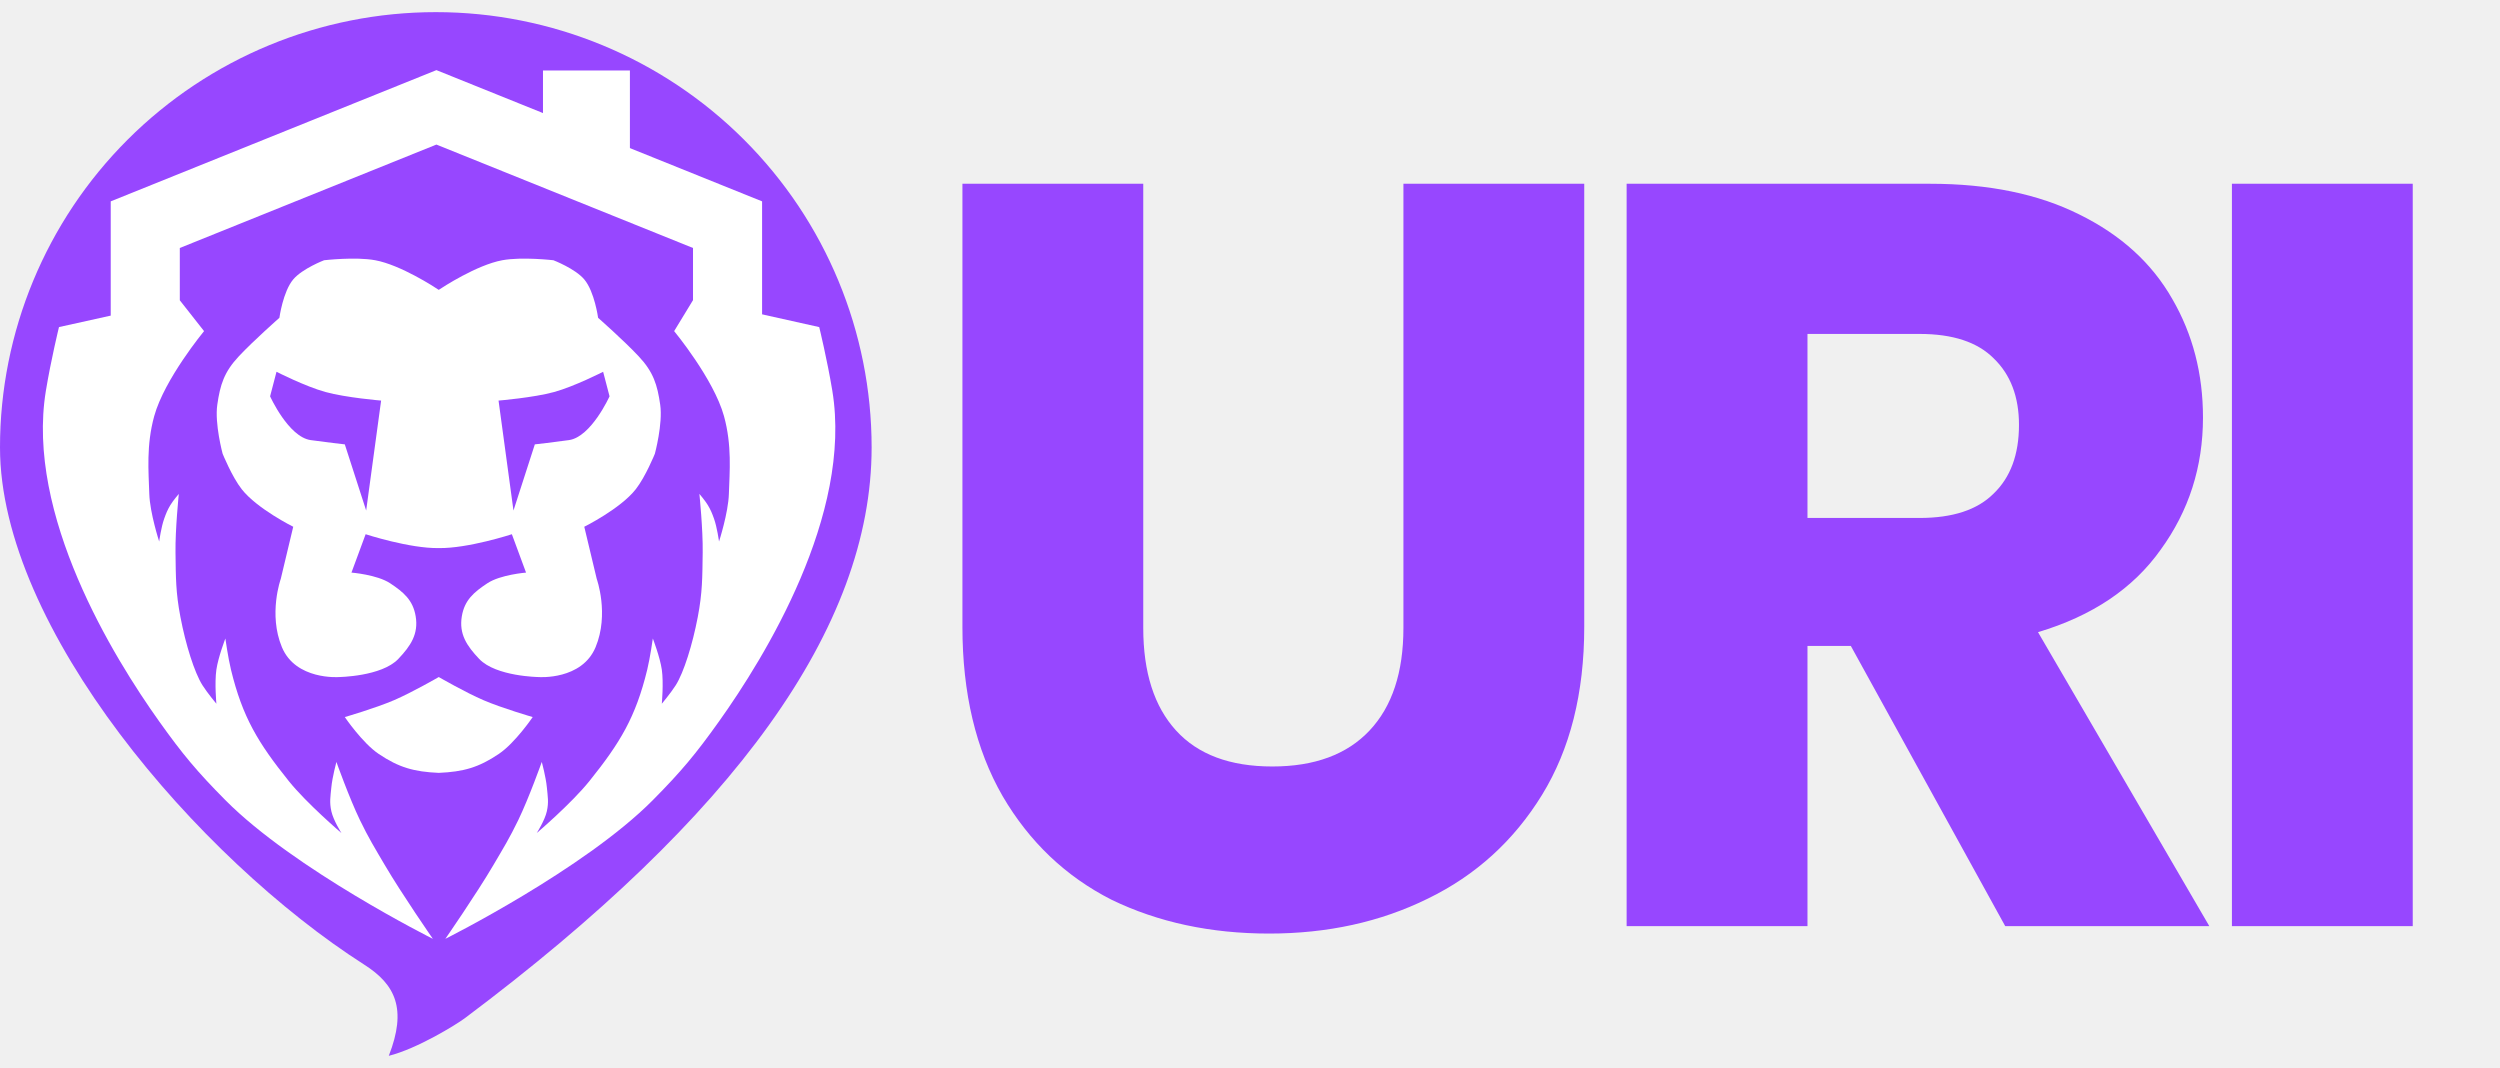
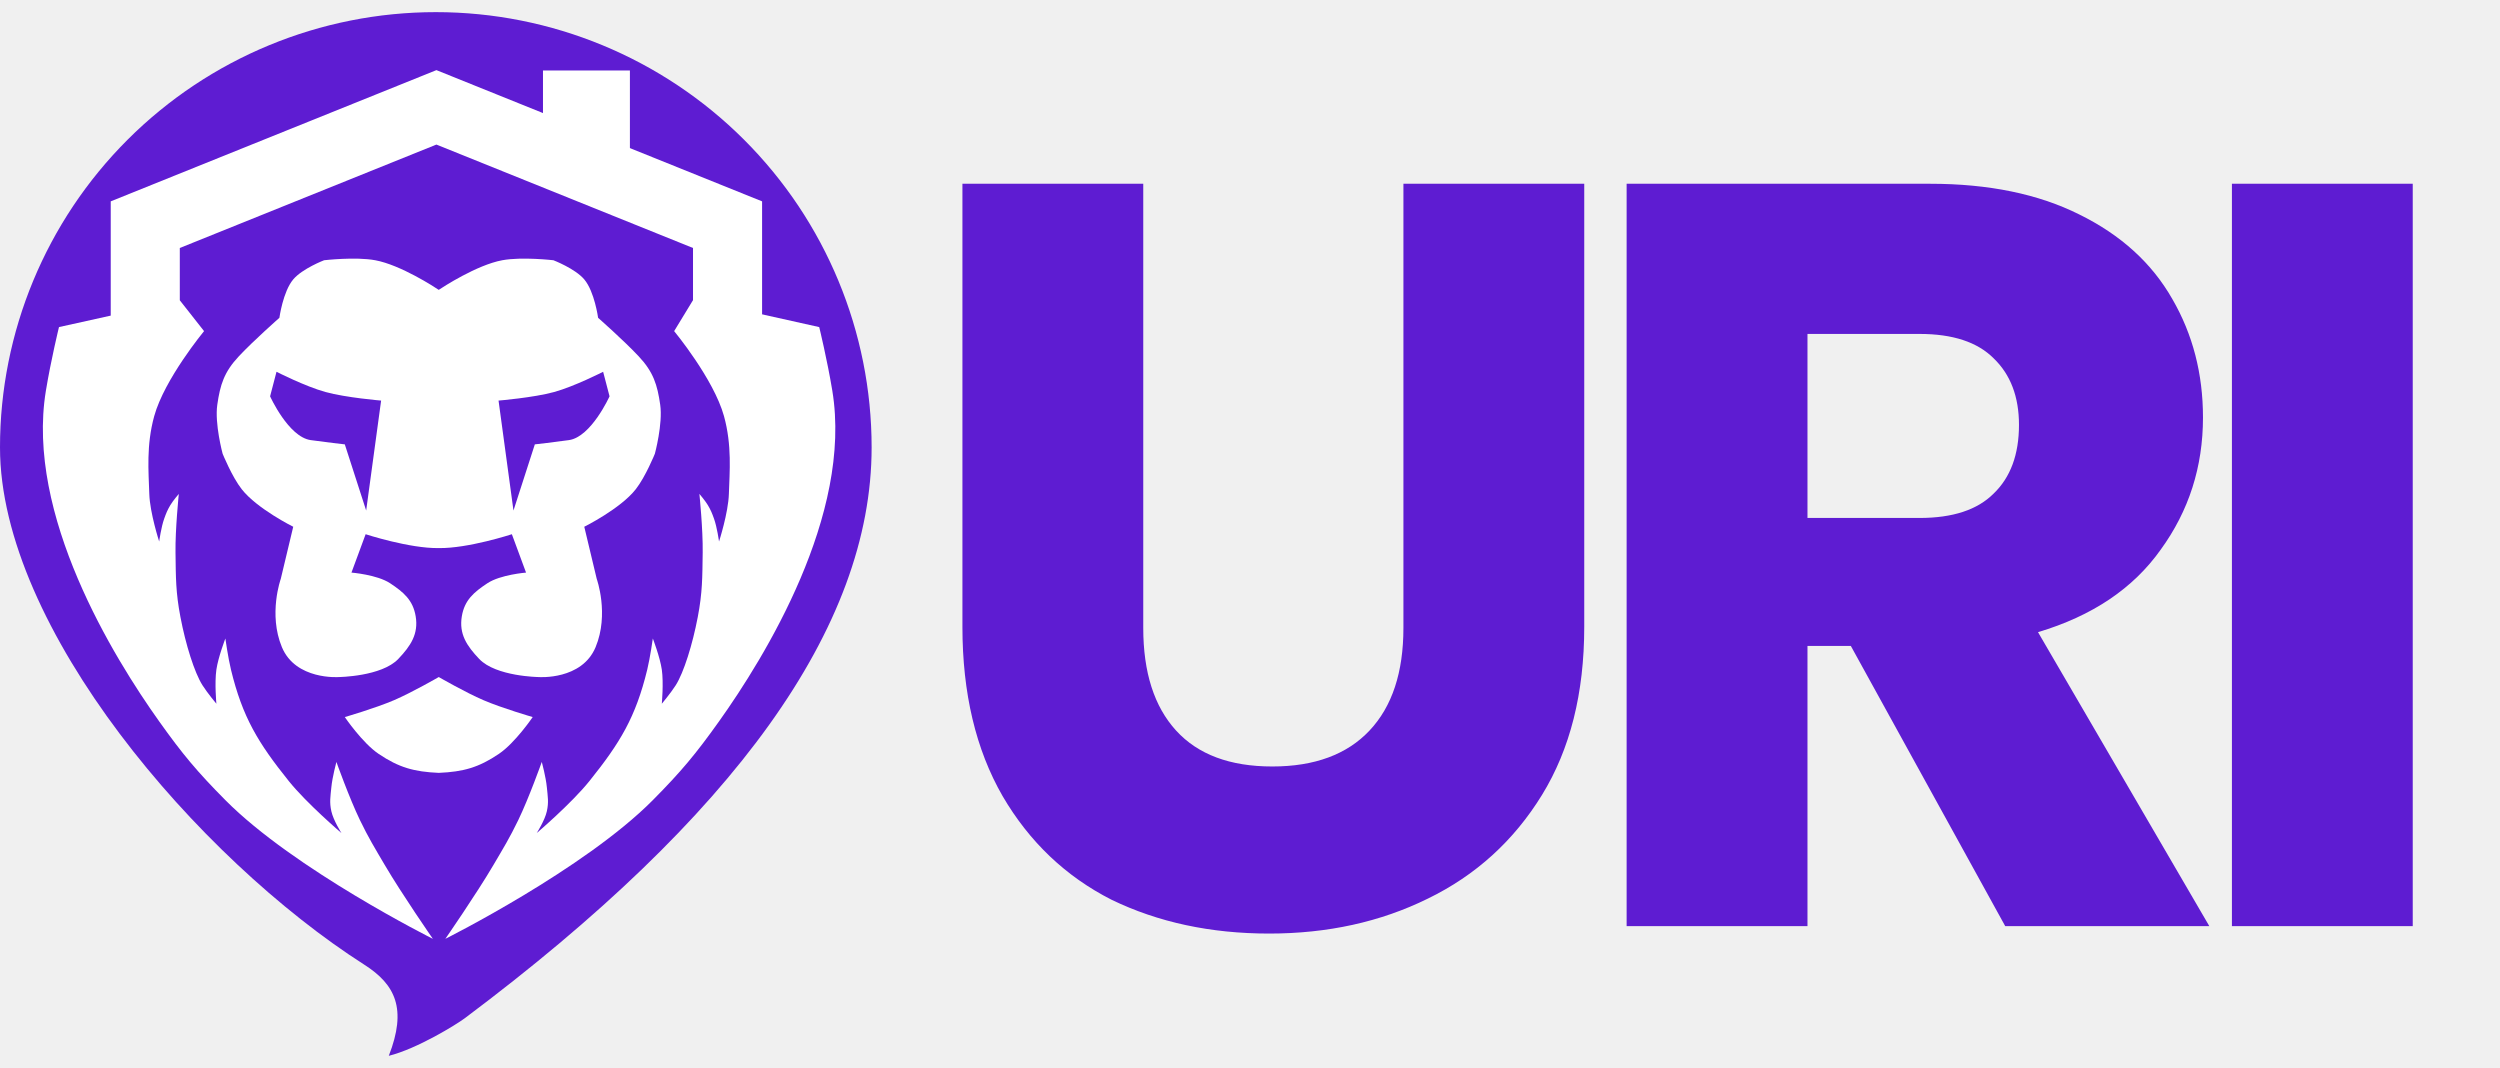
<svg xmlns="http://www.w3.org/2000/svg" width="103" height="44" viewBox="0 0 103 44" fill="none">
-   <path d="M47.102 7.571V25.871C47.102 27.701 47.553 29.11 48.453 30.097C49.353 31.085 50.675 31.579 52.418 31.579C54.161 31.579 55.497 31.085 56.426 30.097C57.356 29.11 57.821 27.701 57.821 25.871V7.571H65.271V25.827C65.271 28.558 64.69 30.867 63.528 32.755C62.366 34.643 60.798 36.066 58.823 37.025C56.877 37.984 54.698 38.463 52.287 38.463C49.876 38.463 47.712 37.998 45.795 37.069C43.907 36.11 42.411 34.687 41.307 32.799C40.204 30.882 39.652 28.558 39.652 25.827V7.571H47.102ZM82.616 38.158L76.254 26.612H74.468V38.158H67.017V7.571H79.522C81.933 7.571 83.981 7.993 85.665 8.835C87.379 9.677 88.657 10.839 89.5 12.321C90.342 13.773 90.763 15.399 90.763 17.201C90.763 19.234 90.182 21.049 89.02 22.647C87.888 24.244 86.203 25.377 83.966 26.045L91.025 38.158H82.616ZM74.468 21.34H79.086C80.452 21.34 81.468 21.006 82.136 20.337C82.833 19.669 83.182 18.725 83.182 17.506C83.182 16.344 82.833 15.429 82.136 14.761C81.468 14.092 80.452 13.758 79.086 13.758H74.468V21.34ZM99.405 7.571V38.158H91.955V7.571H99.405Z" fill="#9747FF" />
-   <path d="M30.652 5.753C27.285 2.39 22.718 0.5 17.956 0.5C13.193 0.5 8.626 2.39 5.259 5.753C1.892 9.116 0 13.678 0 18.434C0 25.859 8.144 35.356 15.012 39.747C16.288 40.562 16.778 41.562 16.018 43.5C17.195 43.206 18.807 42.207 19.152 41.949C30.245 33.639 35.911 25.859 35.911 18.434C35.911 13.678 34.019 9.116 30.652 5.753Z" fill="#9747FF" />
+   <path d="M47.102 7.571V25.871C47.102 27.701 47.553 29.11 48.453 30.097C49.353 31.085 50.675 31.579 52.418 31.579C54.161 31.579 55.497 31.085 56.426 30.097C57.356 29.11 57.821 27.701 57.821 25.871V7.571H65.271V25.827C65.271 28.558 64.69 30.867 63.528 32.755C62.366 34.643 60.798 36.066 58.823 37.025C56.877 37.984 54.698 38.463 52.287 38.463C49.876 38.463 47.712 37.998 45.795 37.069C43.907 36.11 42.411 34.687 41.307 32.799C40.204 30.882 39.652 28.558 39.652 25.827V7.571H47.102ZM82.616 38.158L76.254 26.612H74.468V38.158H67.017V7.571H79.522C81.933 7.571 83.981 7.993 85.665 8.835C87.379 9.677 88.657 10.839 89.5 12.321C90.342 13.773 90.763 15.399 90.763 17.201C90.763 19.234 90.182 21.049 89.02 22.647C87.888 24.244 86.203 25.377 83.966 26.045L91.025 38.158H82.616ZM74.468 21.34H79.086C80.452 21.34 81.468 21.006 82.136 20.337C82.833 19.669 83.182 18.725 83.182 17.506C83.182 16.344 82.833 15.429 82.136 14.761C81.468 14.092 80.452 13.758 79.086 13.758H74.468V21.34ZM99.405 7.571V38.158H91.955V7.571H99.405Z" fill="#5e1cd2" />
+   <path d="M30.652 5.753C27.285 2.39 22.718 0.5 17.956 0.5C13.193 0.5 8.626 2.39 5.259 5.753C1.892 9.116 0 13.678 0 18.434C0 25.859 8.144 35.356 15.012 39.747C16.288 40.562 16.778 41.562 16.018 43.5C17.195 43.206 18.807 42.207 19.152 41.949C30.245 33.639 35.911 25.859 35.911 18.434C35.911 13.678 34.019 9.116 30.652 5.753Z" fill="#5e1cd2" />
  <path d="M17.834 38.68C17.834 38.68 16.567 36.855 15.847 35.629C15.431 34.921 15.188 34.528 14.83 33.789C14.39 32.88 13.86 31.392 13.86 31.392C13.86 31.392 13.691 32.02 13.652 32.433C13.615 32.819 13.568 33.047 13.652 33.425C13.735 33.802 14.068 34.322 14.068 34.322C14.068 34.322 12.643 33.108 11.898 32.18C10.634 30.605 9.992 29.552 9.516 27.59C9.396 27.095 9.285 26.306 9.285 26.306C9.285 26.306 8.99 27.073 8.915 27.59C8.836 28.133 8.915 28.994 8.915 28.994C8.915 28.994 8.54 28.546 8.341 28.231C8.009 27.705 7.649 26.554 7.434 25.422C7.238 24.398 7.245 23.799 7.231 22.761C7.217 21.818 7.367 20.349 7.367 20.349C7.367 20.349 7.136 20.617 7.02 20.809C6.897 21.015 6.847 21.142 6.766 21.366C6.638 21.722 6.558 22.311 6.558 22.311C6.558 22.311 6.176 21.131 6.151 20.349C6.122 19.428 6.021 18.353 6.354 17.143C6.776 15.615 8.407 13.642 8.407 13.642L7.408 12.372L2.43 13.476C2.43 13.476 2.099 14.829 1.89 16.101C1.051 21.212 4.682 27.087 6.558 29.721C7.518 31.069 8.12 31.79 9.285 32.965C12.112 35.817 17.834 38.68 17.834 38.68Z" fill="white" />
  <path d="M18.348 38.68C18.348 38.68 19.614 36.855 20.335 35.629C20.751 34.921 20.994 34.528 21.352 33.789C21.792 32.88 22.322 31.391 22.322 31.391C22.322 31.391 22.491 32.02 22.53 32.433C22.567 32.819 22.614 33.047 22.53 33.425C22.447 33.802 22.114 34.321 22.114 34.321C22.114 34.321 23.539 33.108 24.284 32.18C25.548 30.605 26.189 29.552 26.666 27.59C26.786 27.095 26.897 26.306 26.897 26.306C26.897 26.306 27.192 27.073 27.267 27.59C27.345 28.133 27.267 28.994 27.267 28.994C27.267 28.994 27.641 28.546 27.841 28.231C28.173 27.705 28.532 26.554 28.748 25.422C28.943 24.398 28.936 23.799 28.951 22.761C28.965 21.818 28.815 20.349 28.815 20.349C28.815 20.349 29.046 20.617 29.162 20.809C29.285 21.015 29.335 21.142 29.416 21.366C29.544 21.722 29.624 22.311 29.624 22.311C29.624 22.311 30.006 21.131 30.03 20.349C30.059 19.428 30.161 18.353 29.828 17.143C29.406 15.615 27.775 13.642 27.775 13.642L28.578 12.323L33.752 13.476C33.752 13.476 34.083 14.829 34.292 16.101C35.131 21.212 31.5 27.087 29.624 29.721C28.663 31.069 28.062 31.79 26.897 32.965C24.07 35.817 18.348 38.68 18.348 38.68Z" fill="white" />
  <path d="M17.98 2.889L4.562 8.296V13.387H7.408V10.217L17.98 5.956L28.552 10.217V13.37H31.398V8.296L17.98 2.889Z" fill="white" />
  <rect x="22.371" y="2.904" width="3.581" height="4.121" fill="white" />
  <path d="M18.075 27.895L18.077 27.896L18.079 27.895C18.079 27.895 19.176 28.529 19.923 28.849C20.689 29.178 21.947 29.543 21.947 29.543C21.947 29.543 21.226 30.608 20.552 31.061C19.719 31.623 19.094 31.797 18.079 31.842L18.077 31.842L18.075 31.842C17.059 31.797 16.434 31.623 15.601 31.061C14.928 30.608 14.206 29.543 14.206 29.543C14.206 29.543 15.464 29.178 16.23 28.849C16.977 28.529 18.075 27.895 18.075 27.895Z" fill="white" />
  <path d="M15.459 10.722C16.511 10.916 17.919 11.837 18.076 11.942C18.234 11.837 19.642 10.916 20.694 10.722C21.503 10.572 22.8 10.722 22.8 10.722C22.8 10.722 23.695 11.065 24.072 11.512C24.495 12.014 24.642 13.094 24.642 13.094C24.642 13.094 25.695 14.021 26.309 14.675C26.924 15.329 27.082 15.856 27.2 16.672C27.315 17.458 26.981 18.693 26.981 18.693C26.981 18.693 26.595 19.647 26.193 20.157C25.56 20.963 24.072 21.702 24.072 21.702L24.585 23.849C24.585 23.849 25.106 25.3 24.538 26.664C23.97 28.027 22.199 27.895 22.199 27.895C22.199 27.895 20.433 27.875 19.743 27.148C19.232 26.611 18.906 26.122 19.027 25.392C19.137 24.728 19.519 24.401 20.08 24.03C20.618 23.674 21.673 23.591 21.673 23.591L21.089 22.01C21.089 22.01 19.279 22.601 18.076 22.581C16.874 22.601 15.064 22.01 15.064 22.01L14.48 23.591C14.48 23.591 15.535 23.674 16.073 24.03C16.634 24.401 17.016 24.728 17.126 25.392C17.247 26.122 16.921 26.611 16.41 27.148C15.72 27.875 13.954 27.895 13.954 27.895C13.954 27.895 12.183 28.027 11.615 26.664C11.047 25.3 11.568 23.849 11.568 23.849L12.081 21.702C12.081 21.702 10.593 20.963 9.96 20.157C9.558 19.647 9.172 18.693 9.172 18.693C9.172 18.693 8.838 17.458 8.953 16.672C9.071 15.856 9.229 15.329 9.844 14.675C10.458 14.021 11.511 13.094 11.511 13.094C11.511 13.094 11.658 12.014 12.081 11.512C12.458 11.065 13.353 10.722 13.353 10.722C13.353 10.722 14.65 10.572 15.459 10.722Z" fill="white" />
-   <path d="M21.155 21.034L20.54 16.504C20.54 16.504 21.985 16.384 22.826 16.152C23.668 15.921 24.849 15.317 24.849 15.317L25.113 16.328C25.113 16.328 24.359 18.001 23.442 18.132C22.826 18.22 22.035 18.308 22.035 18.308L21.155 21.034Z" fill="#9747FF" />
-   <path d="M15.086 21.034L15.702 16.504C15.702 16.504 14.256 16.384 13.415 16.152C12.573 15.921 11.392 15.317 11.392 15.317L11.128 16.328C11.128 16.328 11.883 18.001 12.799 18.132C13.415 18.22 14.206 18.308 14.206 18.308L15.086 21.034Z" fill="#9747FF" />
+   <path d="M21.155 21.034L20.54 16.504C20.54 16.504 21.985 16.384 22.826 16.152C23.668 15.921 24.849 15.317 24.849 15.317L25.113 16.328C25.113 16.328 24.359 18.001 23.442 18.132C22.826 18.22 22.035 18.308 22.035 18.308L21.155 21.034Z" fill="#5e1cd2" />
+   <path d="M15.086 21.034L15.702 16.504C15.702 16.504 14.256 16.384 13.415 16.152C12.573 15.921 11.392 15.317 11.392 15.317L11.128 16.328C11.128 16.328 11.883 18.001 12.799 18.132C13.415 18.22 14.206 18.308 14.206 18.308L15.086 21.034Z" fill="#5e1cd2" />
</svg>
